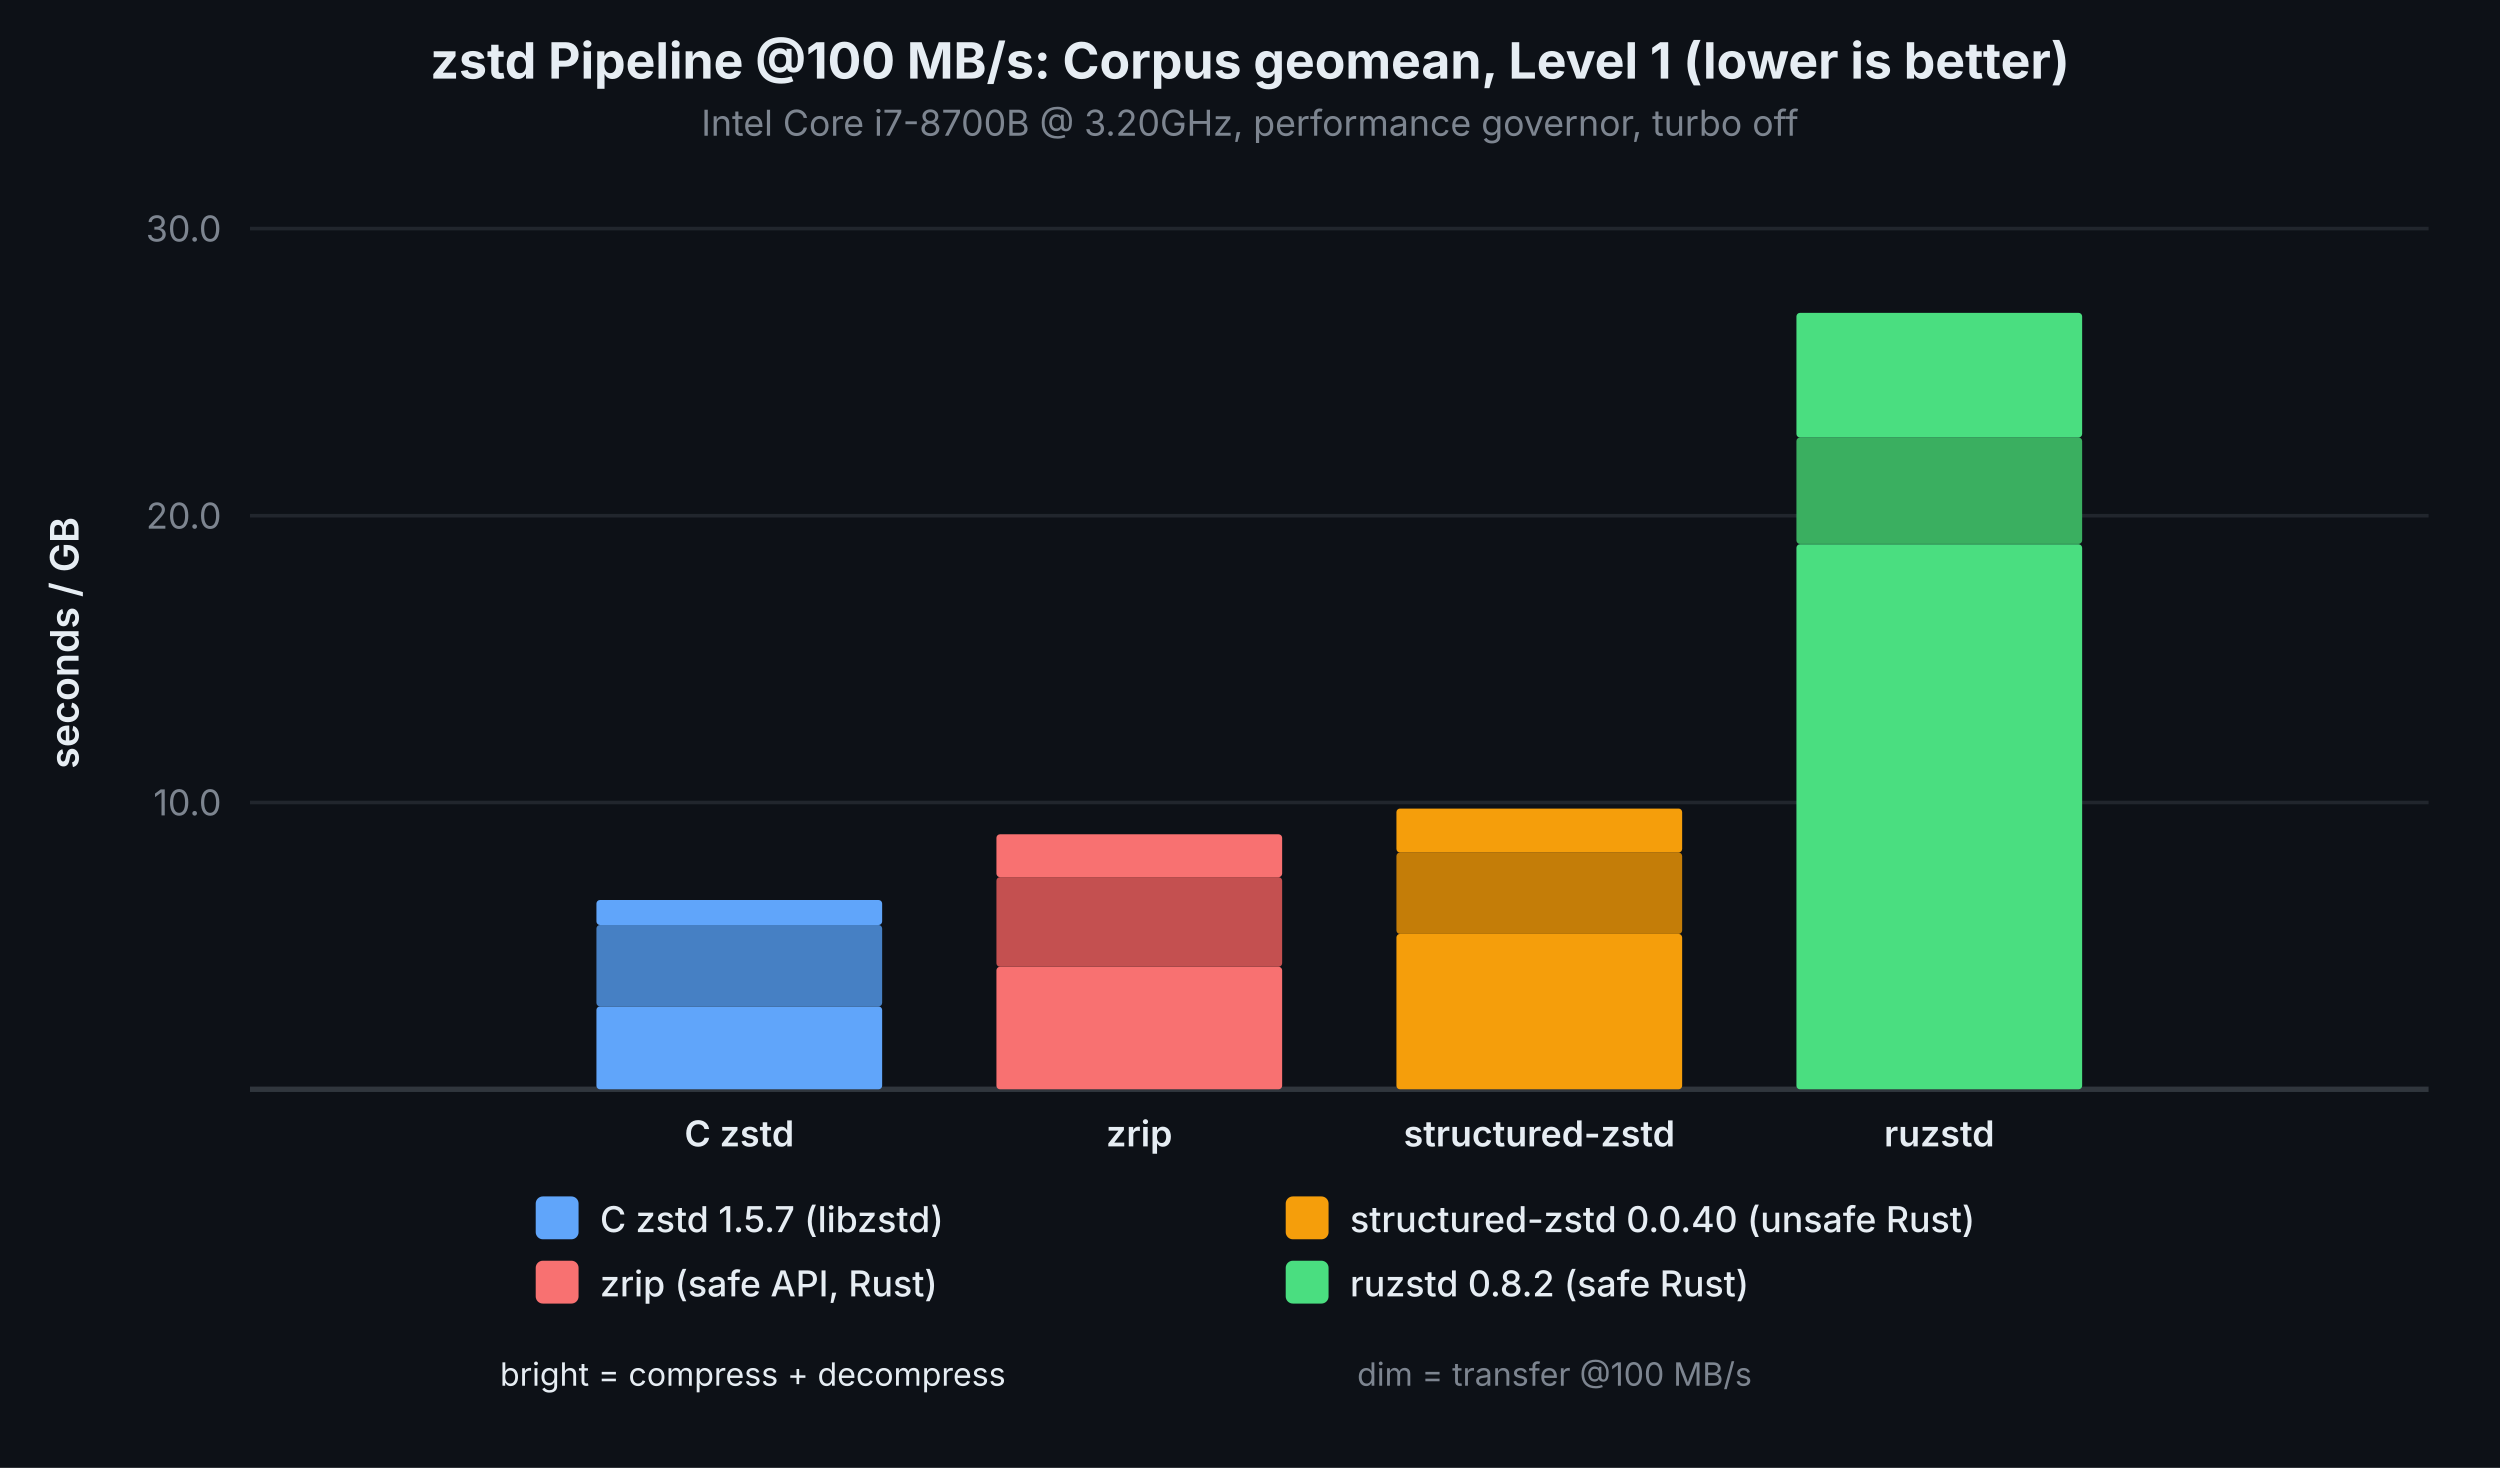
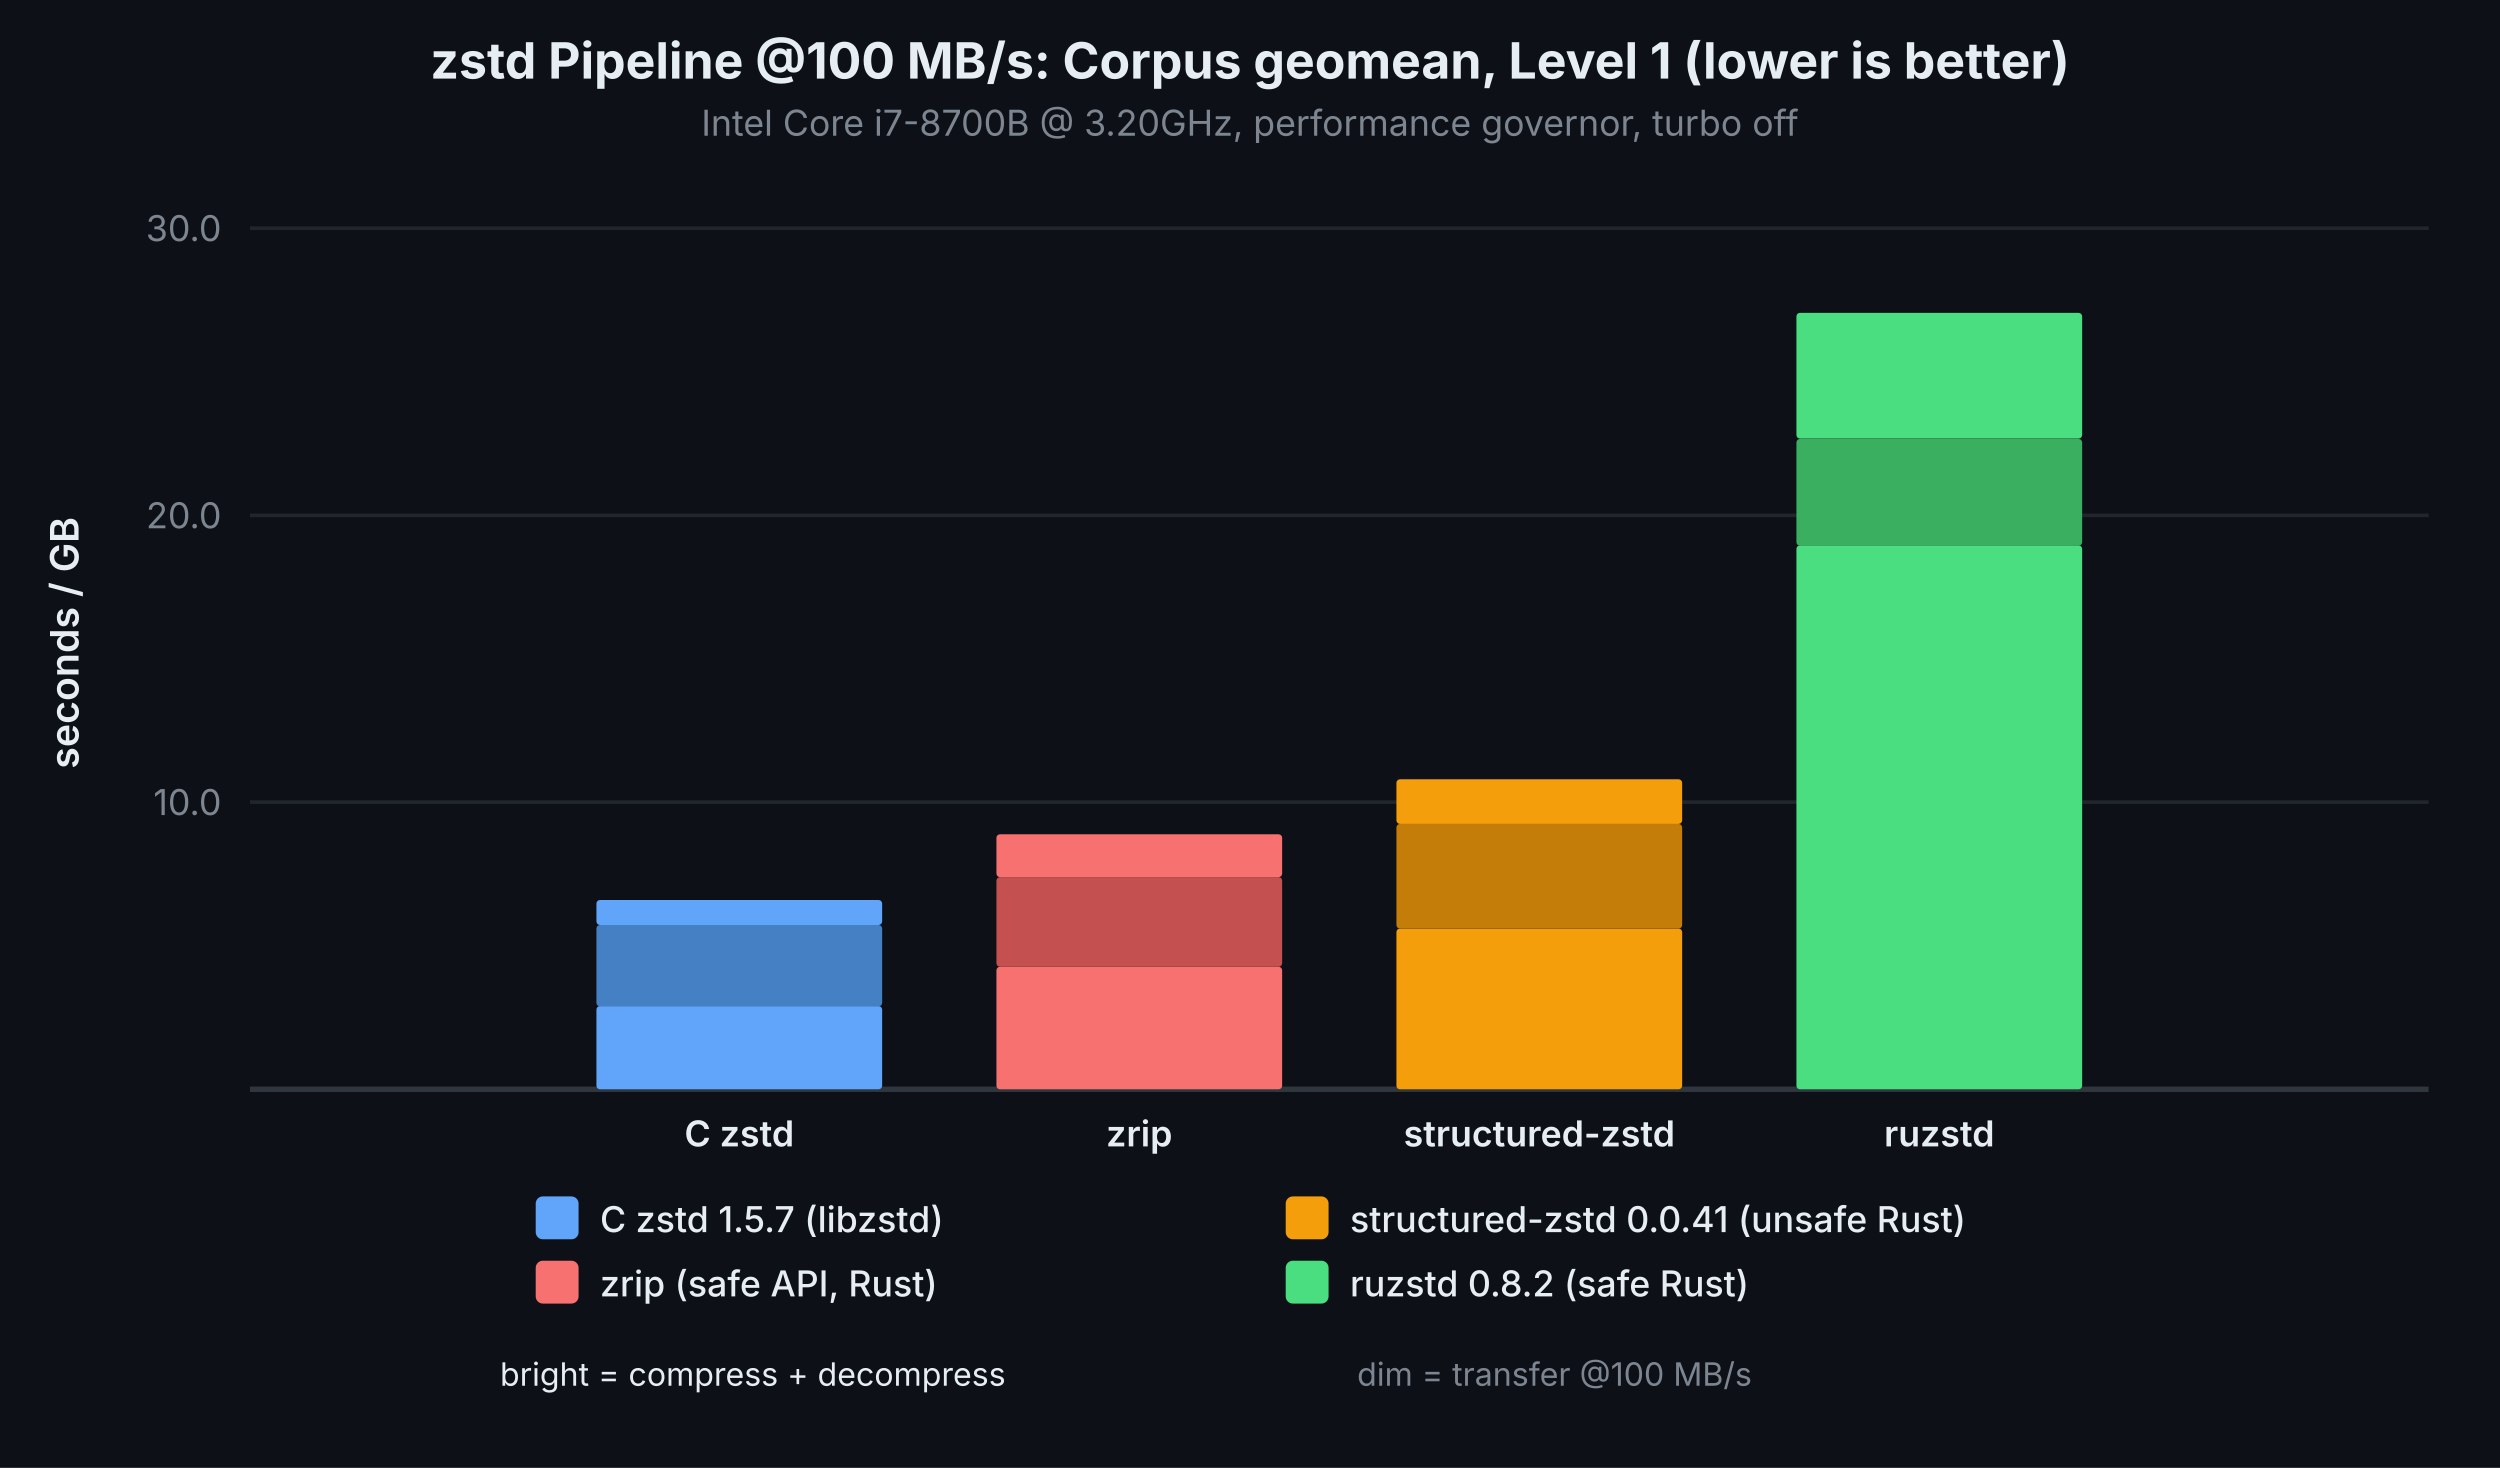
<svg xmlns="http://www.w3.org/2000/svg" viewBox="0 0 700 411" font-family="system-ui, -apple-system, sans-serif">
  <rect width="700" height="411" fill="#0d1117" />
  <text x="350.0" y="22" text-anchor="middle" fill="#e6edf3" font-size="14" font-weight="700">zstd Pipeline @100 MB/s: Corpus geomean, Level 1 (lower is better)</text>
  <text x="350.0" y="38" text-anchor="middle" fill="#7d8590" font-size="10">Intel Core i7-8700B @ 3.20GHz, performance governor, turbo off</text>
  <text x="22" y="180.0" text-anchor="middle" fill="#e6edf3" font-size="11" font-weight="600" transform="rotate(-90,22,180.0)">seconds / GB</text>
-   <line x1="70" y1="224.7" x2="680" y2="224.7" stroke="#21262d" stroke-width="1" />
-   <text x="62" y="224.7" text-anchor="end" dominant-baseline="middle" fill="#7d8590" font-size="10">10.0</text>
-   <line x1="70" y1="144.4" x2="680" y2="144.4" stroke="#21262d" stroke-width="1" />
-   <text x="62" y="144.4" text-anchor="end" dominant-baseline="middle" fill="#7d8590" font-size="10">20.0</text>
-   <line x1="70" y1="64.0" x2="680" y2="64.0" stroke="#21262d" stroke-width="1" />
-   <text x="62" y="64.0" text-anchor="end" dominant-baseline="middle" fill="#7d8590" font-size="10">30.0</text>
+   <line x1="70" y1="224.6" x2="680" y2="224.6" stroke="#21262d" stroke-width="1" />
+   <text x="62" y="224.6" text-anchor="end" dominant-baseline="middle" fill="#7d8590" font-size="10">10.0</text>
+   <line x1="70" y1="144.3" x2="680" y2="144.3" stroke="#21262d" stroke-width="1" />
+   <text x="62" y="144.3" text-anchor="end" dominant-baseline="middle" fill="#7d8590" font-size="10">20.0</text>
+   <line x1="70" y1="63.9" x2="680" y2="63.9" stroke="#21262d" stroke-width="1" />
+   <text x="62" y="63.9" text-anchor="end" dominant-baseline="middle" fill="#7d8590" font-size="10">30.0</text>
  <line x1="70" y1="305" x2="680" y2="305" stroke="#30363d" stroke-width="1.5" />
-   <rect x="167.0" y="281.8" width="80.0" height="23.2" fill="#60a5fa" rx="1" />
+   <rect x="167.0" y="281.7" width="80.0" height="23.3" fill="#60a5fa" rx="1" />
  <rect x="167.0" y="259.0" width="80.0" height="22.8" fill="#4680c4" rx="1" />
  <rect x="167.0" y="252.0" width="80.0" height="7.0" fill="#60a5fa" rx="1" />
  <text x="207.0" y="321" text-anchor="middle" fill="#e6edf3" font-size="10" font-weight="600">C zstd</text>
  <rect x="279.0" y="270.7" width="80.0" height="34.3" fill="#f87171" rx="1" />
  <rect x="279.0" y="245.6" width="80.0" height="25.1" fill="#c45050" rx="1" />
  <rect x="279.0" y="233.6" width="80.0" height="12.0" fill="#f87171" rx="1" />
  <text x="319.0" y="321" text-anchor="middle" fill="#e6edf3" font-size="10" font-weight="600">zrip</text>
-   <rect x="391.0" y="261.5" width="80.0" height="43.5" fill="#f59e0b" rx="1" />
-   <rect x="391.0" y="238.7" width="80.0" height="22.8" fill="#c47d08" rx="1" />
-   <rect x="391.0" y="226.4" width="80.0" height="12.3" fill="#f59e0b" rx="1" />
+   <rect x="391.0" y="260.0" width="80.0" height="45.0" fill="#f59e0b" rx="1" />
+   <rect x="391.0" y="230.7" width="80.0" height="29.3" fill="#c47d08" rx="1" />
+   <rect x="391.0" y="218.2" width="80.0" height="12.5" fill="#f59e0b" rx="1" />
  <text x="431.0" y="321" text-anchor="middle" fill="#e6edf3" font-size="10" font-weight="600">structured-zstd</text>
-   <rect x="503.0" y="152.4" width="80.0" height="152.6" fill="#4ade80" rx="1" />
-   <rect x="503.0" y="122.5" width="80.0" height="29.8" fill="#3aaf60" rx="1" />
-   <rect x="503.0" y="87.6" width="80.0" height="34.9" fill="#4ade80" rx="1" />
+   <rect x="503.0" y="152.7" width="80.0" height="152.3" fill="#4ade80" rx="1" />
+   <rect x="503.0" y="122.9" width="80.0" height="29.9" fill="#3aaf60" rx="1" />
+   <rect x="503.0" y="87.6" width="80.0" height="35.2" fill="#4ade80" rx="1" />
  <text x="543.0" y="321" text-anchor="middle" fill="#e6edf3" font-size="10" font-weight="600">ruzstd</text>
  <rect x="150" y="335" width="12" height="12" fill="#60a5fa" rx="2" />
  <text x="168" y="345" fill="#e6edf3" font-size="10" font-weight="500">C zstd 1.5.7 (libzstd)</text>
  <rect x="150" y="353" width="12" height="12" fill="#f87171" rx="2" />
  <text x="168" y="363" fill="#e6edf3" font-size="10" font-weight="500">zrip (safe API, Rust)</text>
  <rect x="360" y="335" width="12" height="12" fill="#f59e0b" rx="2" />
-   <text x="378" y="345" fill="#e6edf3" font-size="10" font-weight="500">structured-zstd 0.0.40 (unsafe Rust)</text>
+   <text x="378" y="345" fill="#e6edf3" font-size="10" font-weight="500">structured-zstd 0.0.41 (unsafe Rust)</text>
  <rect x="360" y="353" width="12" height="12" fill="#4ade80" rx="2" />
  <text x="378" y="363" fill="#e6edf3" font-size="10" font-weight="500">ruzstd 0.8.2 (safe Rust)</text>
  <text x="140" y="388" fill="#e6edf3" font-size="9">bright = compress + decompress</text>
  <text x="380" y="388" fill="#7d8590" font-size="9">dim = transfer @100 MB/s</text>
</svg>
